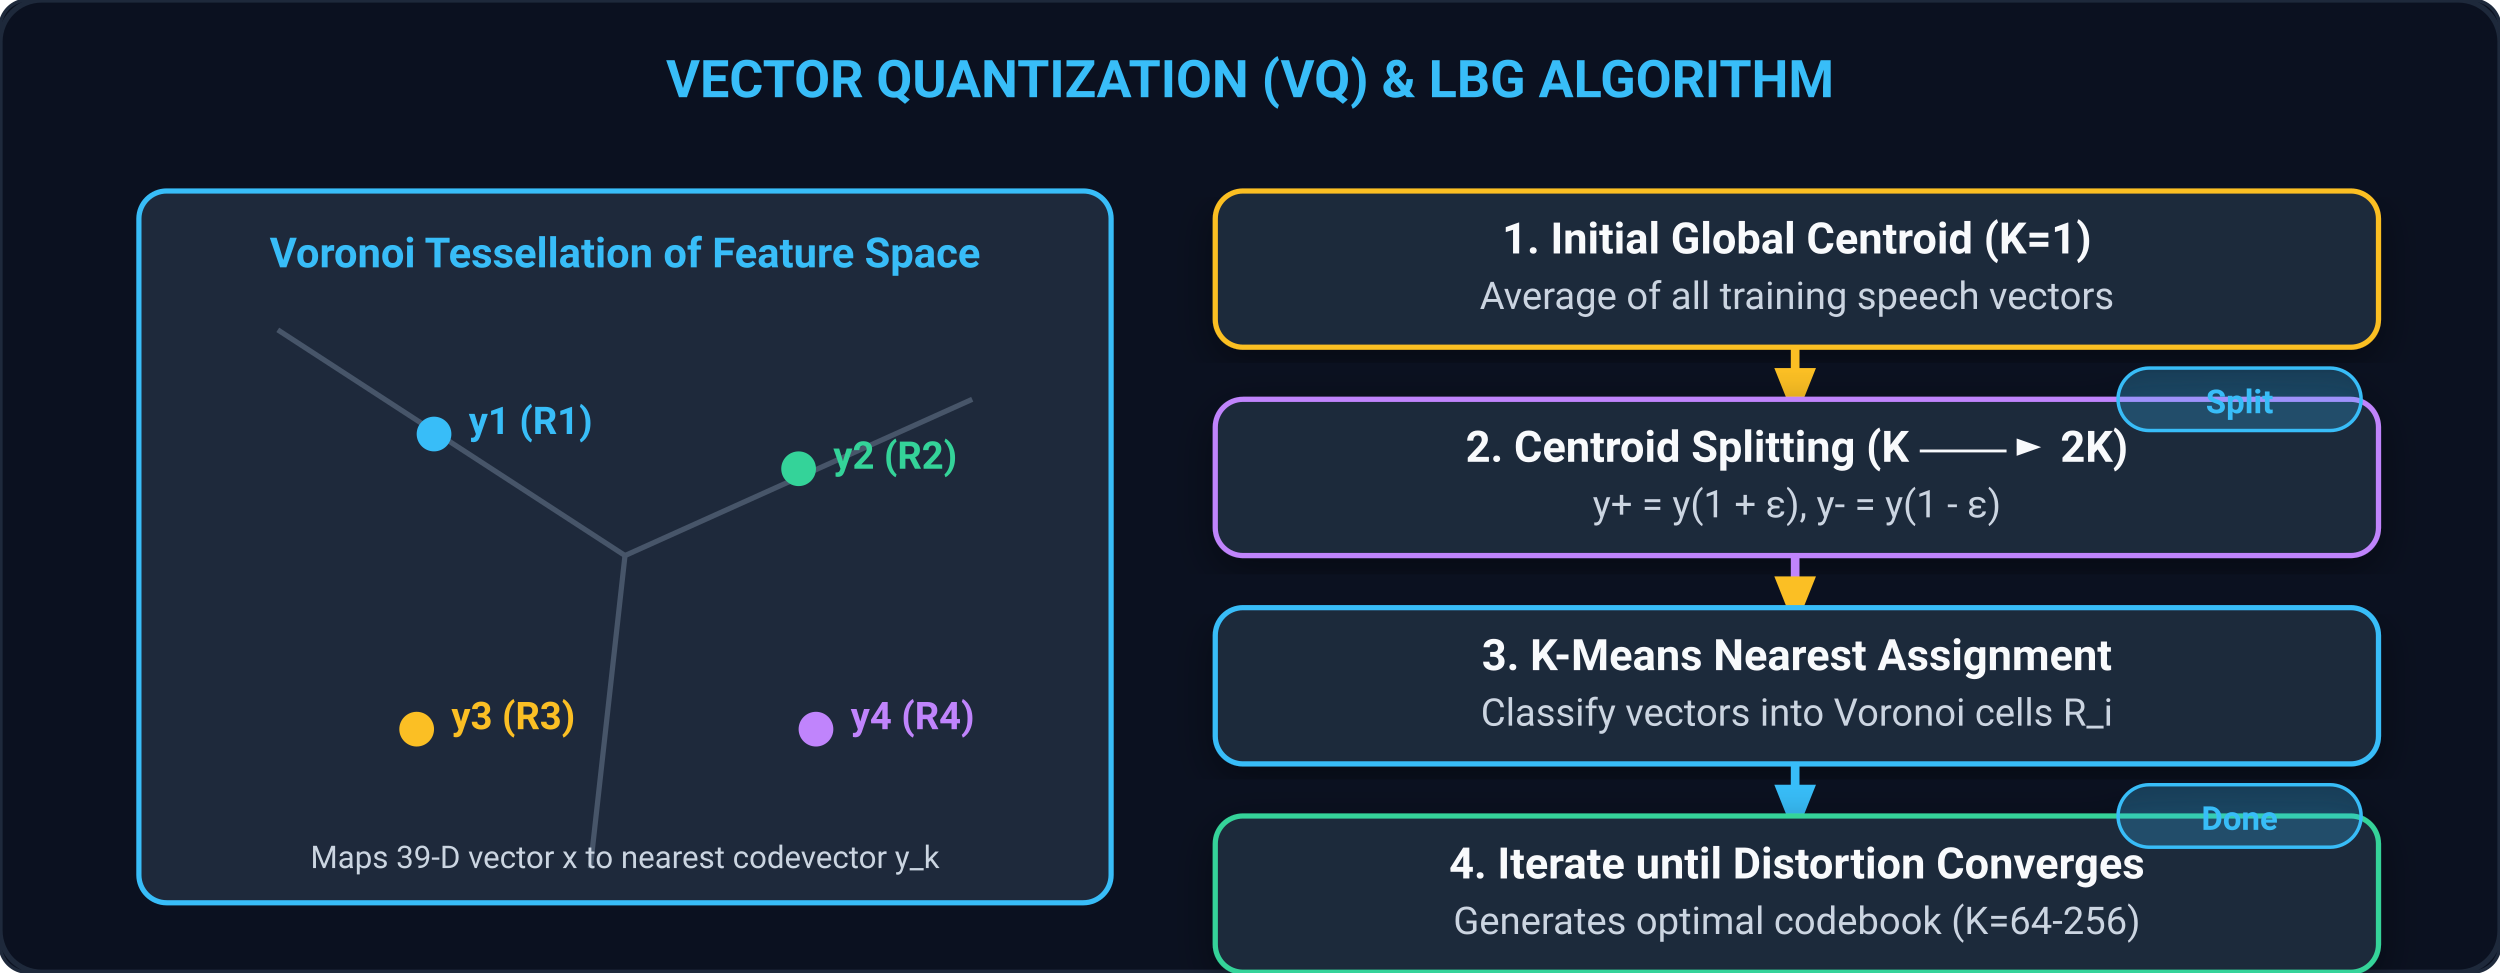
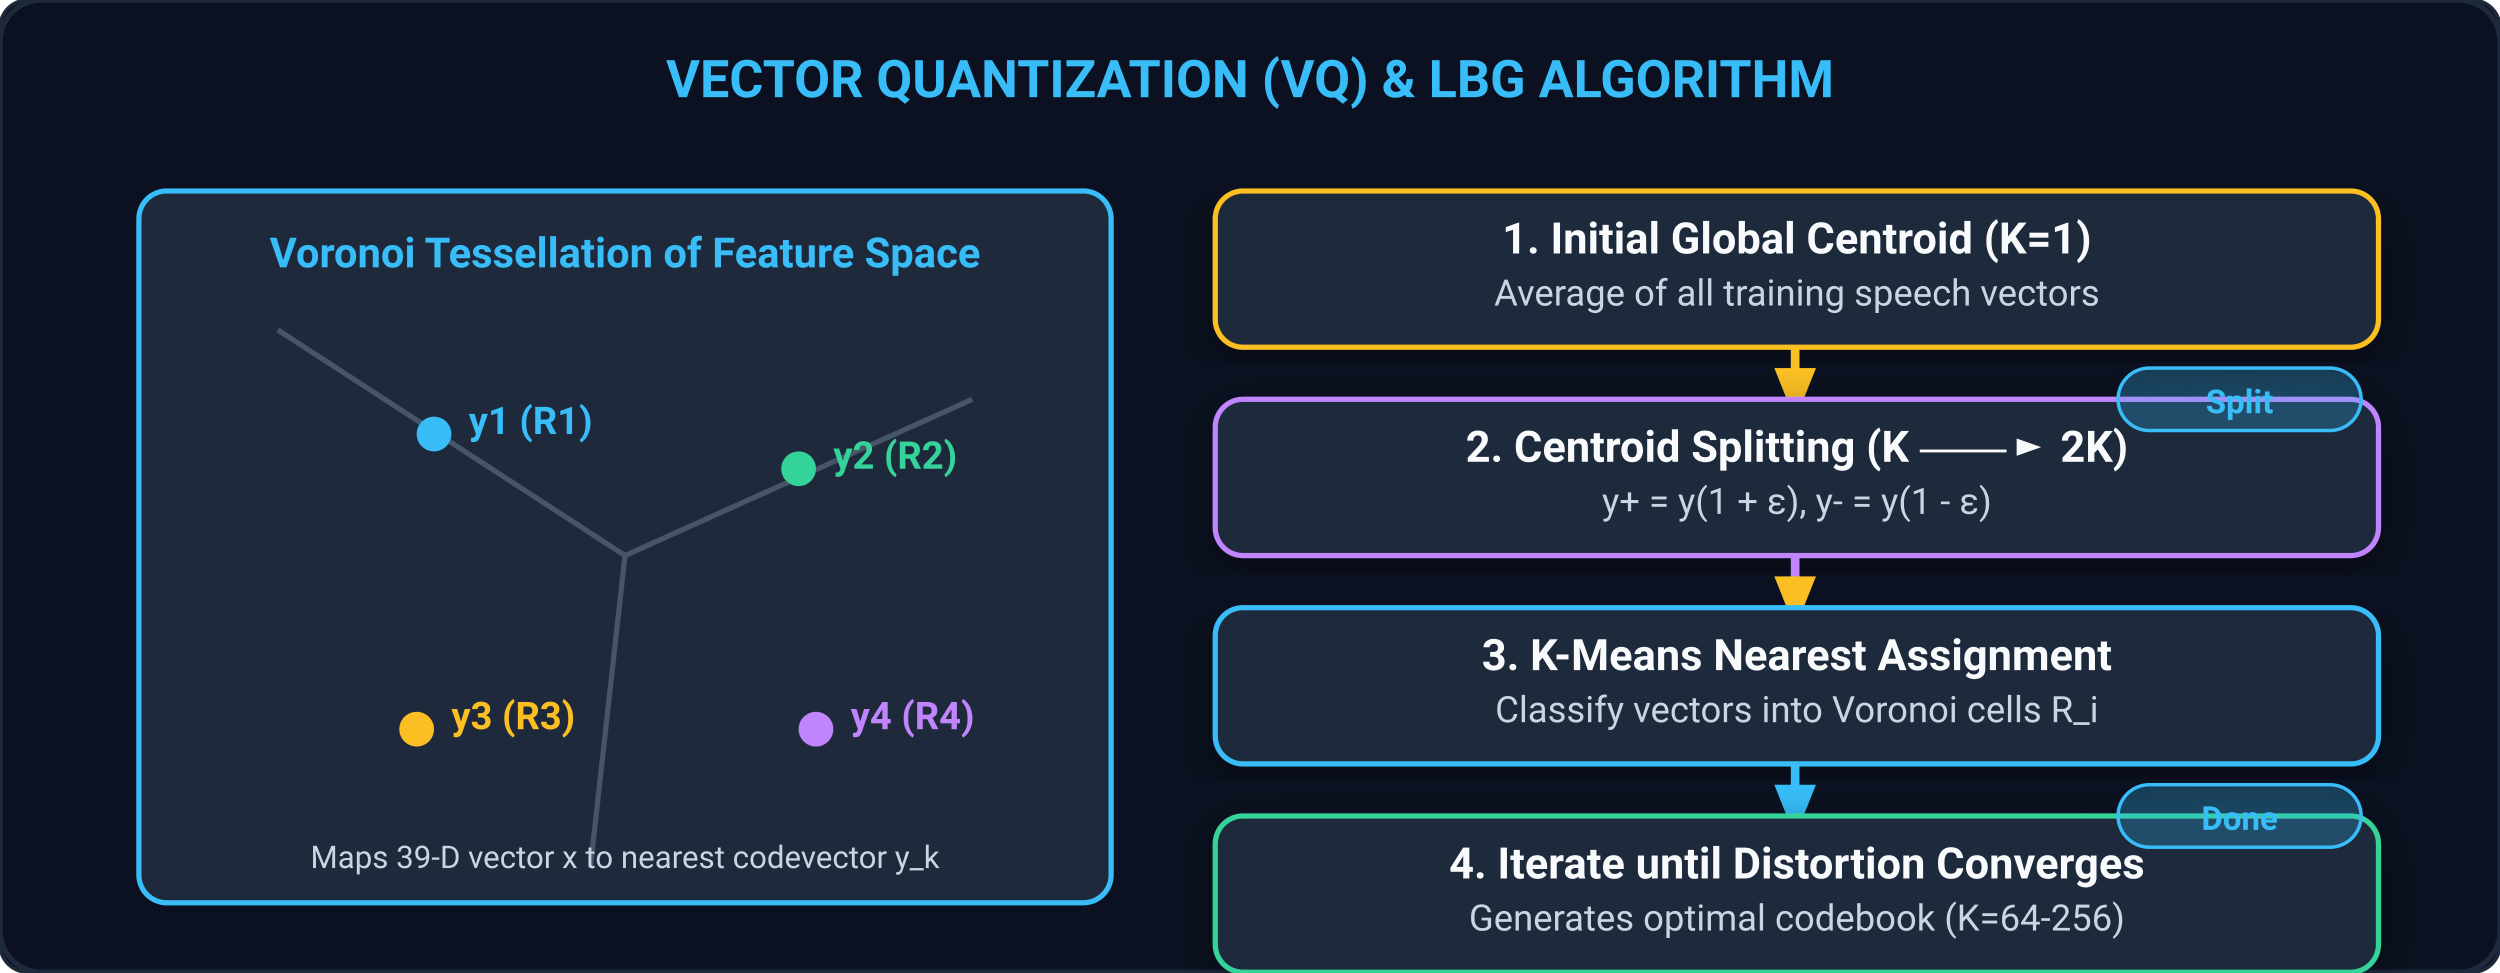
- <svg xmlns="http://www.w3.org/2000/svg" viewBox="0 0 720 280" width="100%" height="auto" class="flowchart-svg" style="max-width: 100%; width: 100%; height: auto; display: block; margin: 0 auto; font-family: -apple-system, BlinkMacSystemFont, 'Segoe UI', Roboto, Helvetica, Arial, sans-serif;">
+ <svg xmlns="http://www.w3.org/2000/svg" viewBox="0 0 720 280" width="100%" height="280" class="flowchart-svg" style="max-width: 720px; width: 100%; height: auto; display: block; margin: 0 auto; font-family: -apple-system, BlinkMacSystemFont, 'Segoe UI', Roboto, Helvetica, Arial, sans-serif;">
  <rect width="100%" height="100%" fill="#0b1120" rx="8" stroke="#1e293b" stroke-width="1" />
  <defs>
    <linearGradient id="gradCard" x1="0%" y1="0%" x2="100%" y2="100%">
      <stop offset="0%" stop-color="#1e293b" />
      <stop offset="100%" stop-color="#0f172a" />
    </linearGradient>
    <linearGradient id="gradCyan" x1="0%" y1="0%" x2="100%" y2="100%">
      <stop offset="0%" stop-color="#38bdf8" />
      <stop offset="100%" stop-color="#0284c7" />
    </linearGradient>
    <linearGradient id="gradEmerald" x1="0%" y1="0%" x2="100%" y2="100%">
      <stop offset="0%" stop-color="#34d399" />
      <stop offset="100%" stop-color="#059669" />
    </linearGradient>
    <linearGradient id="gradAmber" x1="0%" y1="0%" x2="100%" y2="100%">
      <stop offset="0%" stop-color="#fbbf24" />
      <stop offset="100%" stop-color="#d97706" />
    </linearGradient>
    <linearGradient id="gradPurple" x1="0%" y1="0%" x2="100%" y2="100%">
      <stop offset="0%" stop-color="#c084fc" />
      <stop offset="100%" stop-color="#9333ea" />
    </linearGradient>
    <linearGradient id="gradRose" x1="0%" y1="0%" x2="100%" y2="100%">
      <stop offset="0%" stop-color="#fb7185" />
      <stop offset="100%" stop-color="#e11d48" />
    </linearGradient>
    <filter id="shadow" x="-5%" y="-5%" width="110%" height="115%">
      <feDropShadow dx="0" dy="4" stdDeviation="6" flood-color="#000000" flood-opacity="0.4" />
    </filter>
    <marker id="arrCyan" viewBox="0 0 10 10" refX="6" refY="5" markerWidth="6" markerHeight="6" orient="auto-start-reverse">
      <path d="M 0 1 L 10 5 L 0 9 z" fill="#38bdf8" />
    </marker>
    <marker id="arrEmerald" viewBox="0 0 10 10" refX="6" refY="5" markerWidth="6" markerHeight="6" orient="auto-start-reverse">
      <path d="M 0 1 L 10 5 L 0 9 z" fill="#34d399" />
    </marker>
    <marker id="arrAmber" viewBox="0 0 10 10" refX="6" refY="5" markerWidth="6" markerHeight="6" orient="auto-start-reverse">
      <path d="M 0 1 L 10 5 L 0 9 z" fill="#fbbf24" />
    </marker>
  </defs>
  <rect width="720" height="280" rx="12" fill="#0b1120" stroke="#1e293b" stroke-width="1.5" />
  <text x="360" y="28" font-size="15" font-weight="bold" fill="#38bdf8" text-anchor="middle">VECTOR QUANTIZATION (VQ) &amp; LBG ALGORITHM</text>
  <g transform="translate(40, 55)">
    <rect width="280" height="205" rx="8" fill="#1e293b" stroke="#38bdf8" stroke-width="1.5" />
    <text x="140" y="22" font-size="12" font-weight="bold" fill="#38bdf8" text-anchor="middle">Voronoi Tessellation of Feature Space</text>
    <line x1="40" y1="40" x2="140" y2="105" stroke="#475569" stroke-width="1.5" />
    <line x1="140" y1="105" x2="240" y2="60" stroke="#475569" stroke-width="1.5" />
    <line x1="140" y1="105" x2="130" y2="195" stroke="#475569" stroke-width="1.5" />
    <circle cx="85" cy="70" r="5" fill="#38bdf8" />
    <text x="95" y="70" font-size="11" fill="#38bdf8" font-weight="bold">y1 (R1)</text>
    <circle cx="190" cy="80" r="5" fill="#34d399" />
    <text x="200" y="80" font-size="11" fill="#34d399" font-weight="bold">y2 (R2)</text>
    <circle cx="80" cy="155" r="5" fill="#fbbf24" />
    <text x="90" y="155" font-size="11" fill="#fbbf24" font-weight="bold">y3 (R3)</text>
    <circle cx="195" cy="155" r="5" fill="#c084fc" />
    <text x="205" y="155" font-size="11" fill="#c084fc" font-weight="bold">y4 (R4)</text>
    <text x="140" y="195" font-size="9" fill="#cbd5e1" text-anchor="middle">Maps 39-D vector x to nearest codevector y_k</text>
  </g>
  <g filter="url(#shadow)">
    <rect x="350" y="55" width="335" height="45" rx="8" fill="#1e293b" stroke="#fbbf24" stroke-width="1.5" />
    <text x="517.5" y="73" font-size="12.5" font-weight="700" fill="#f8fafc" text-anchor="middle">1. Initial Global Centroid (K=1)</text>
-     <text font-size="11" fill="#cbd5e1" text-anchor="middle">
-       <tspan x="517.5" y="89">Average of all training speech vectors</tspan>
-     </text>
+     <text x="517.5" y="88" font-size="10.5" fill="#cbd5e1" text-anchor="middle">Average of all training speech vectors</text>
  </g>
  <line x1="517" y1="100" x2="517" y2="115" stroke="#fbbf24" stroke-width="2.5" marker-end="url(#arrAmber)" />
  <g filter="url(#shadow)">
    <rect x="350" y="115" width="335" height="45" rx="8" fill="#1e293b" stroke="#c084fc" stroke-width="1.5" />
    <text x="517.5" y="133" font-size="12.5" font-weight="700" fill="#f8fafc" text-anchor="middle">2. Centroid Splitting (K ──► 2K)</text>
-     <text font-size="11" fill="#cbd5e1" text-anchor="middle">
-       <tspan x="517.5" y="149">y+ = y(1 + ε), y- = y(1 - ε)</tspan>
-     </text>
+     <text x="517.5" y="148" font-size="10.5" fill="#cbd5e1" text-anchor="middle">y+ = y(1 + ε), y- = y(1 - ε)</text>
    <rect x="610" y="106" width="70" height="18" rx="9" fill="#38bdf8" fill-opacity="0.25" stroke="#38bdf8" stroke-width="1" />
    <text x="645" y="119" font-size="9.5" font-weight="700" fill="#38bdf8" text-anchor="middle">Split</text>
  </g>
  <line x1="517" y1="160" x2="517" y2="175" stroke="#c084fc" stroke-width="2.5" marker-end="url(#arrAmber)" />
  <g filter="url(#shadow)">
    <rect x="350" y="175" width="335" height="45" rx="8" fill="#1e293b" stroke="#38bdf8" stroke-width="1.5" />
    <text x="517.5" y="193" font-size="12.5" font-weight="700" fill="#f8fafc" text-anchor="middle">3. K-Means Nearest Assignment</text>
-     <text font-size="11" fill="#cbd5e1" text-anchor="middle">
-       <tspan x="517.5" y="209">Classify vectors into Voronoi cells R_i</tspan>
-     </text>
+     <text x="517.5" y="208" font-size="10.5" fill="#cbd5e1" text-anchor="middle">Classify vectors into Voronoi cells R_i</text>
  </g>
  <line x1="517" y1="220" x2="517" y2="235" stroke="#38bdf8" stroke-width="2.5" marker-end="url(#arrCyan)" />
  <g filter="url(#shadow)">
    <rect x="350" y="235" width="335" height="45" rx="8" fill="#1e293b" stroke="#34d399" stroke-width="1.5" />
    <text x="517.5" y="253" font-size="12.5" font-weight="700" fill="#f8fafc" text-anchor="middle">4. Iterate until Distortion Converges</text>
-     <text font-size="11" fill="#cbd5e1" text-anchor="middle">
-       <tspan x="517.5" y="269">Generates optimal codebook (K=64-256)</tspan>
-     </text>
+     <text x="517.5" y="268" font-size="10.5" fill="#cbd5e1" text-anchor="middle">Generates optimal codebook (K=64-256)</text>
    <rect x="610" y="226" width="70" height="18" rx="9" fill="#38bdf8" fill-opacity="0.25" stroke="#38bdf8" stroke-width="1" />
    <text x="645" y="239" font-size="9.5" font-weight="700" fill="#38bdf8" text-anchor="middle">Done</text>
  </g>
</svg>
